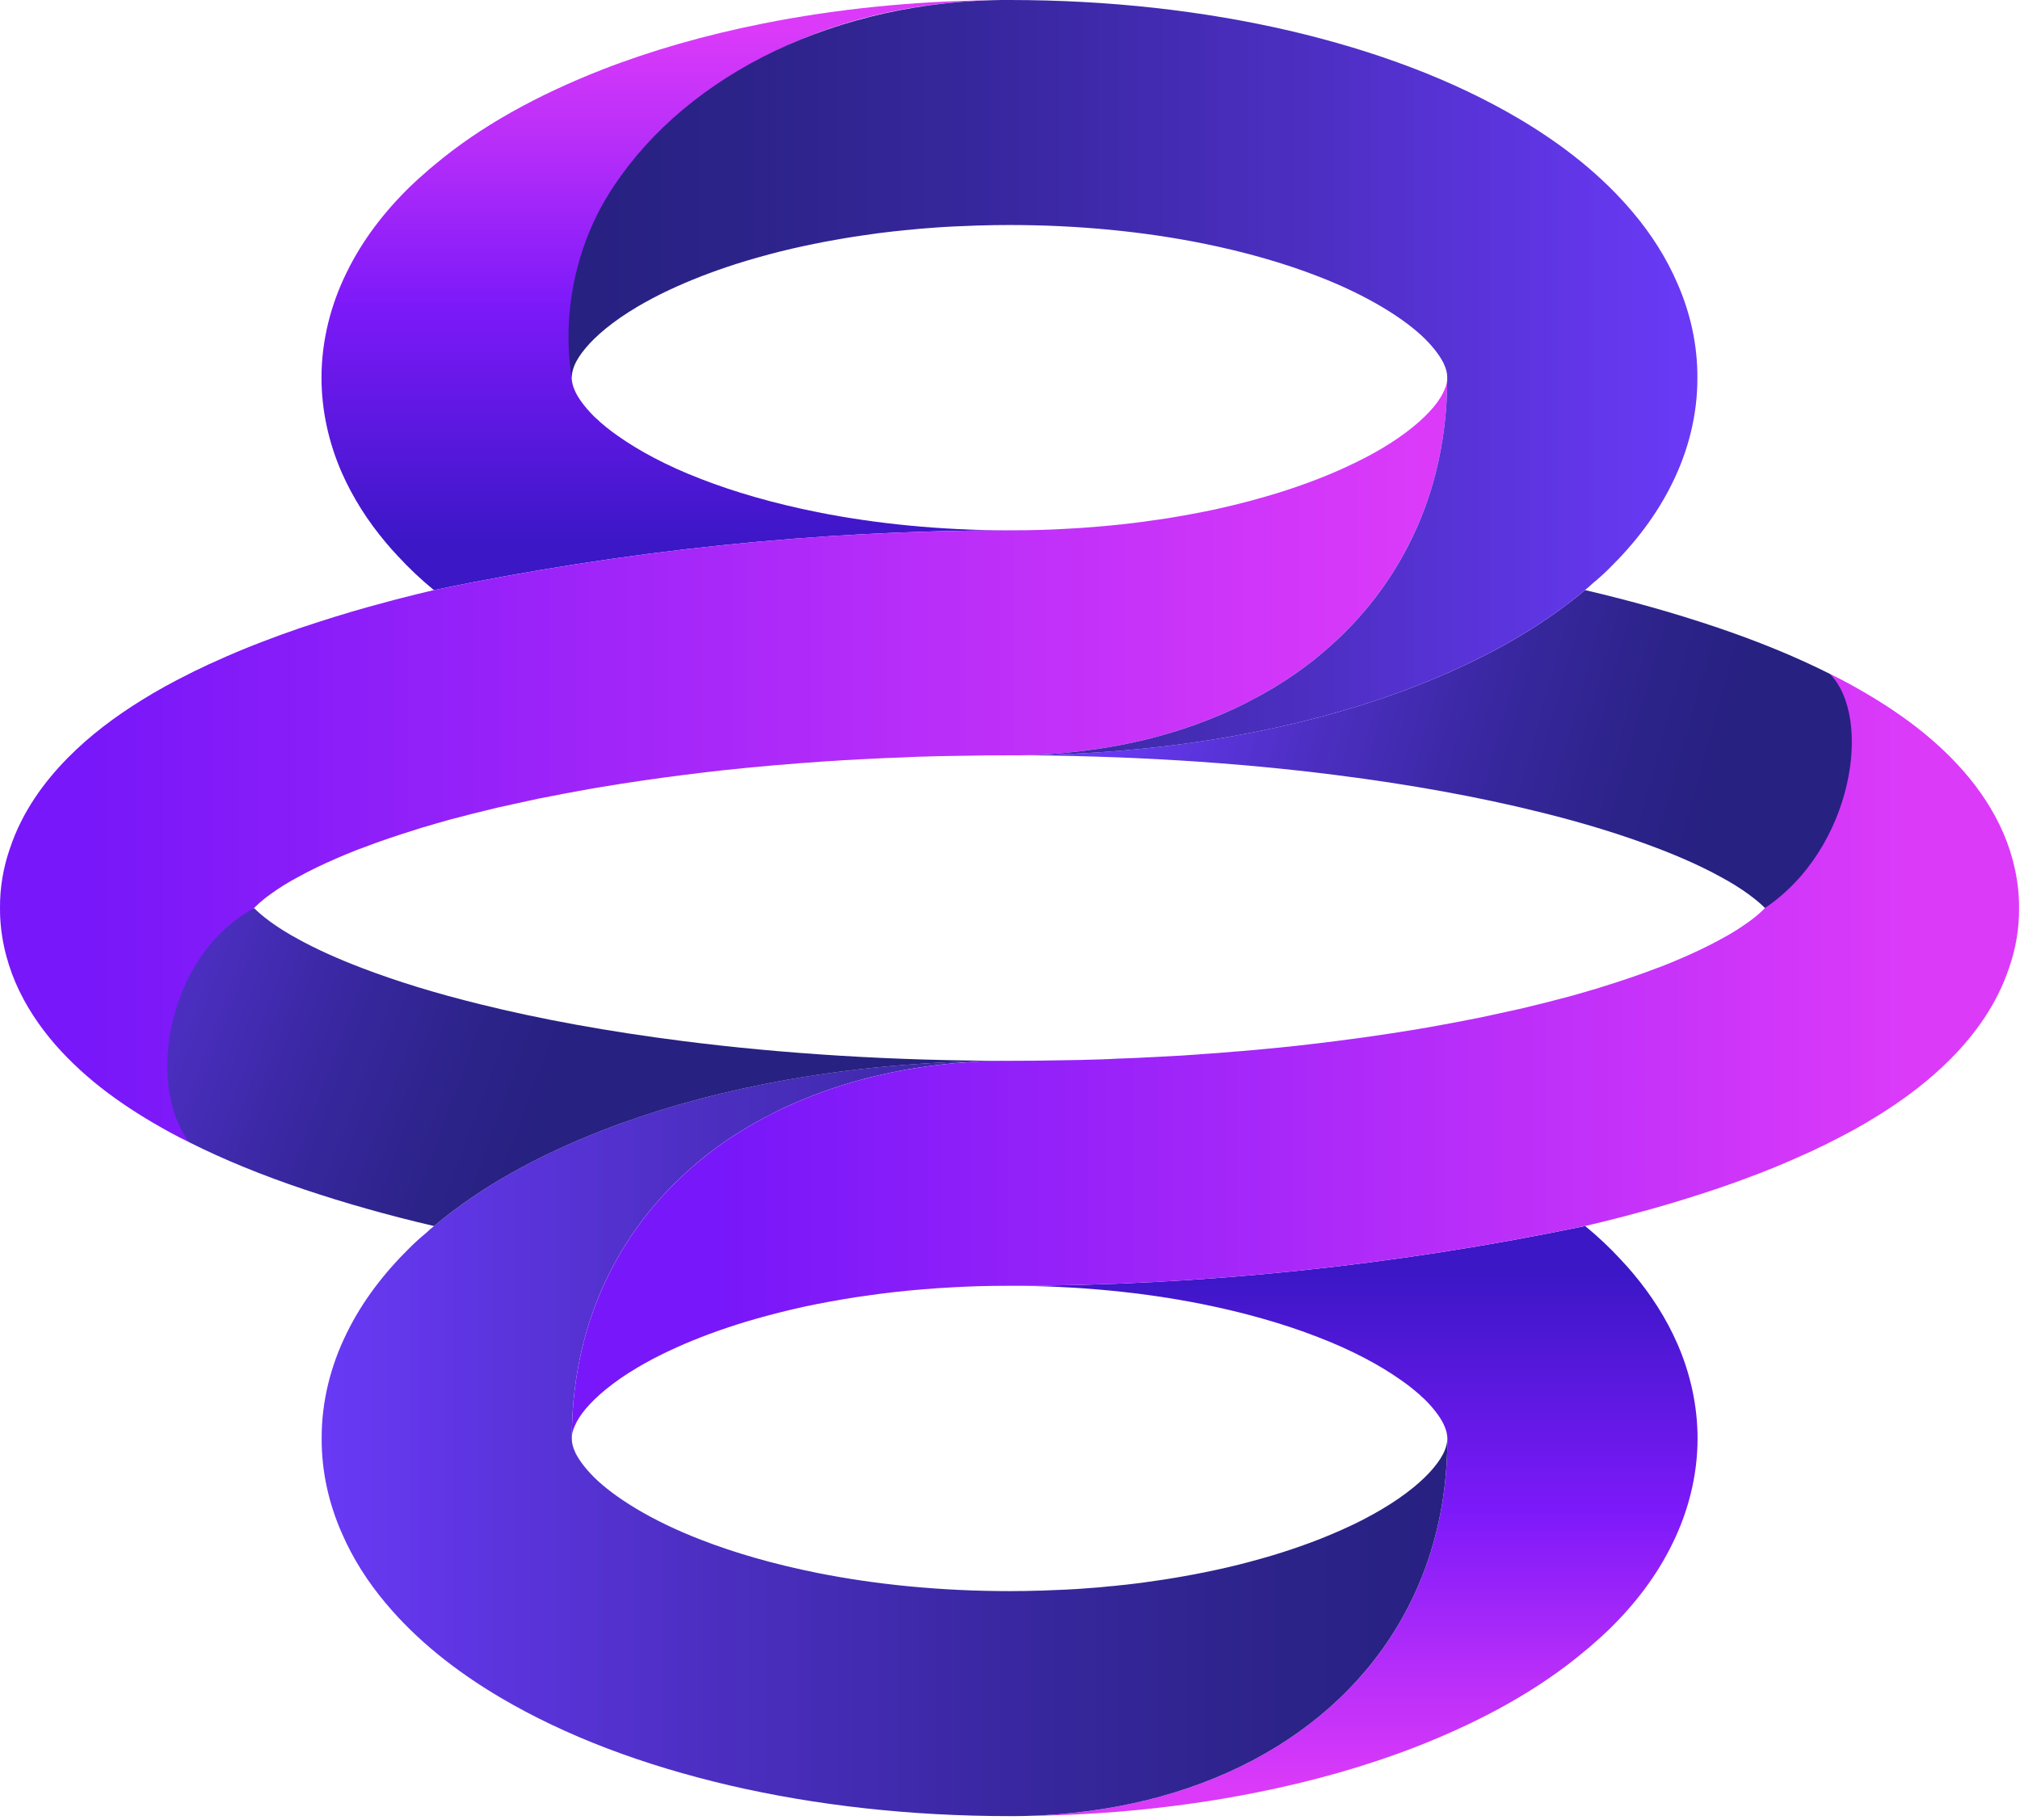
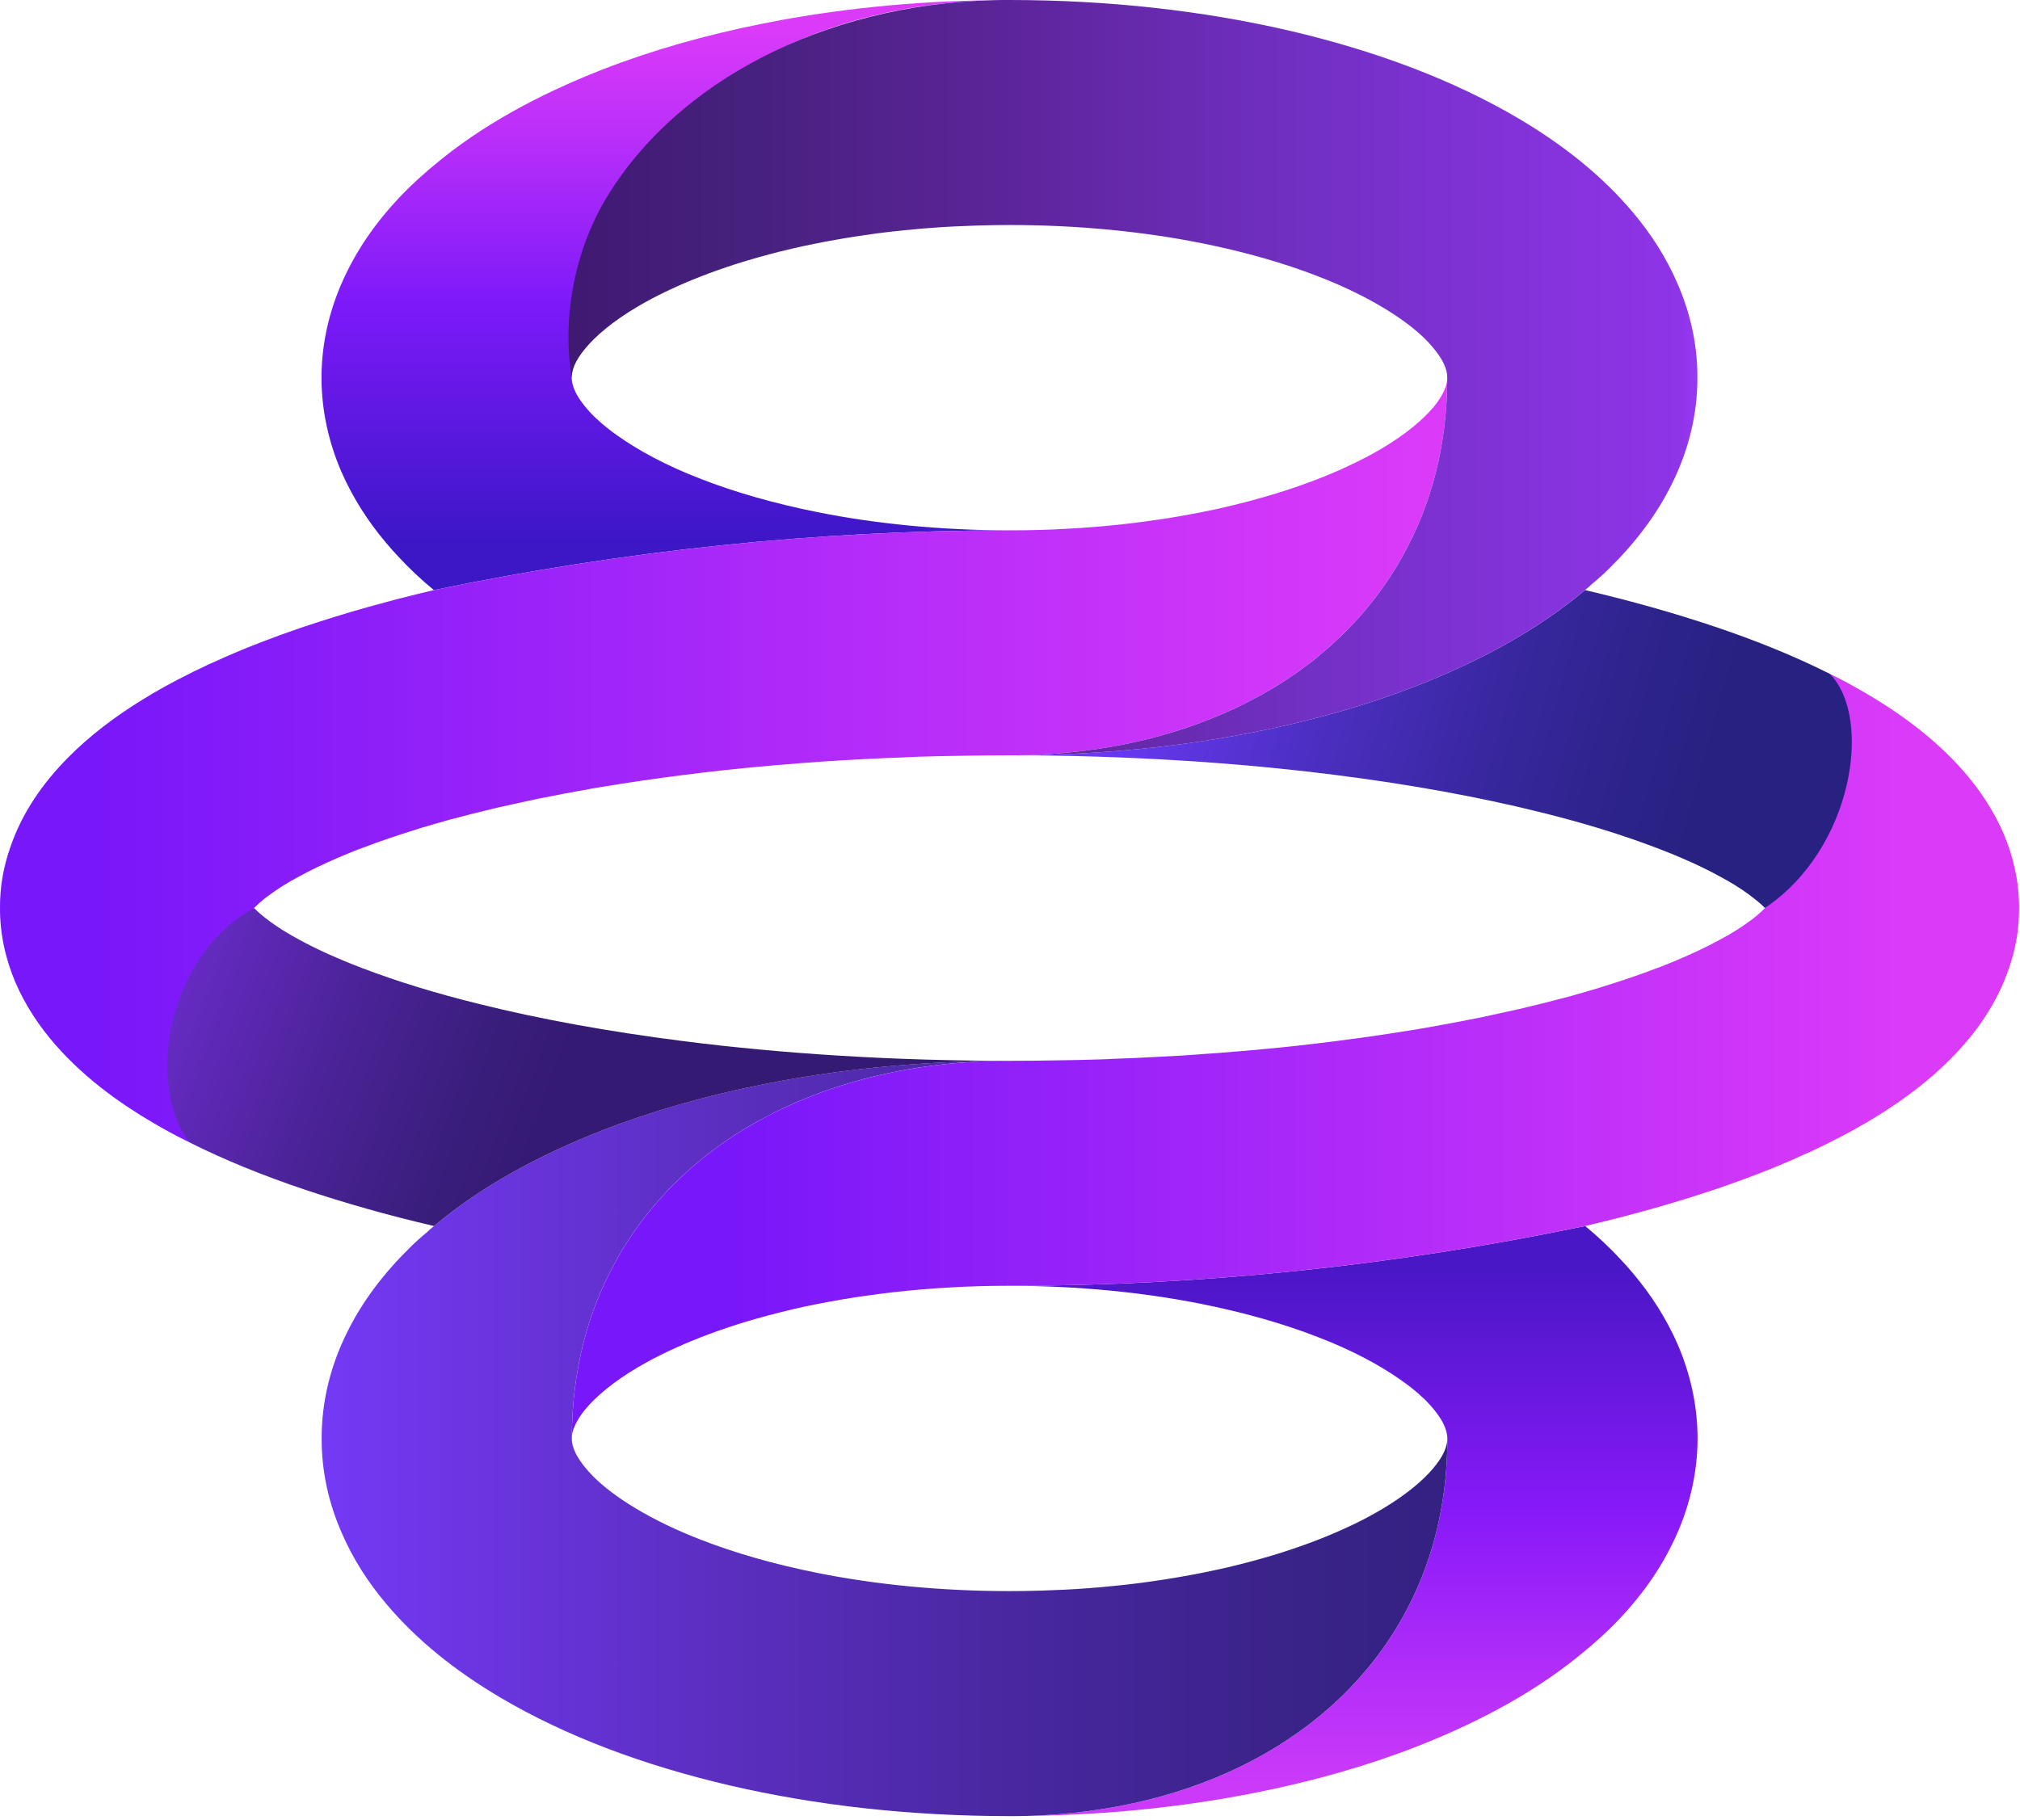
<svg xmlns="http://www.w3.org/2000/svg" width="516" height="465" viewBox="0 0 516 465" fill="none">
  <path d="M172.959 344.214C170.724 345.2 168.578 346.227 166.614 347.293C168.575 346.266 170.721 345.238 172.959 344.214ZM235.766 329.433C230.972 329.801 226.317 330.335 221.797 330.992C226.317 330.335 230.972 329.843 235.766 329.433Z" fill="url(#paint0_linear_2322_1038)" />
  <path d="M262.148 463.987C305.555 462.838 341.115 444.155 358.411 413.03C365.714 399.972 369.732 384.657 369.732 367.535C369.685 366.469 369.504 365.441 368.728 363.799C367.952 362.24 366.49 360.104 363.981 357.598C363.66 357.31 363.386 357.022 362.977 356.695C362.657 356.366 362.293 356.039 361.881 355.709C361.518 355.38 361.105 355.053 360.696 354.723C359.874 354.067 358.962 353.369 358.002 352.713C352.752 348.976 345.542 345.033 336.641 341.626C328.107 338.3 318.018 335.386 306.925 333.168C292.138 330.213 275.476 328.529 257.902 328.529C306.925 328.529 355.948 323.438 404.925 313.255C408.213 315.966 411.27 318.838 414.1 321.918C415.196 323.067 416.199 324.217 417.203 325.408C421.769 330.828 425.648 336.862 428.523 343.432C431.765 350.904 433.634 359.119 433.634 367.535C433.634 376.979 431.261 386.219 427.2 394.43C423.182 402.683 417.569 409.951 410.996 416.357C409.672 417.631 408.348 418.86 406.889 420.093C406.295 420.627 405.704 421.159 405.063 421.652C392.967 431.877 378.315 439.801 362.019 446.207C349.286 451.175 335.453 455.116 320.755 458.033C302.452 461.686 282.689 463.741 262.148 463.987Z" fill="url(#paint1_linear_2322_1038)" />
  <path d="M257.902 464.026C232.478 464.026 208.331 461.276 186.377 456.182C164.422 451.05 144.613 443.659 127.723 433.68C116.495 427.027 106.545 419.187 98.555 409.66C93.99 404.24 90.11 398.205 87.281 391.635C83.996 384.163 82.124 375.951 82.17 367.532C82.124 358.088 84.498 348.849 88.562 340.637C92.579 332.384 98.238 325.117 104.765 318.711C106.089 317.395 107.505 316.124 109.011 314.891C109.605 314.315 110.196 313.784 110.837 313.291C110.837 313.249 110.837 313.249 110.837 313.249C110.883 313.249 110.883 313.249 110.883 313.249C122.979 303.107 137.492 295.225 153.742 288.858C166.476 283.889 180.308 279.948 195.003 277.032C213.306 273.376 233.026 271.324 253.61 271.077C252.013 271.119 250.415 271.202 248.817 271.282C247.675 271.365 246.579 271.407 245.439 271.529C244.116 271.612 242.746 271.734 241.422 271.897C240.098 272.022 238.728 272.185 237.404 272.39C236.08 272.553 234.756 272.758 233.478 272.966C230.877 273.376 228.322 273.869 225.809 274.445C224.852 274.65 223.891 274.855 222.934 275.101C222.022 275.306 221.108 275.553 220.24 275.799C213.485 277.605 207.004 279.945 200.933 282.74C199.837 283.233 198.741 283.767 197.691 284.299C196.641 284.833 195.545 285.407 194.495 285.983C189.93 288.448 185.641 291.198 181.669 294.236C180.755 294.892 179.89 295.59 179.022 296.33C170.395 303.392 163.184 311.809 157.751 321.419C157.658 321.541 157.569 321.707 157.523 321.829C150.128 334.968 146.067 350.325 146.067 367.529C146.067 368.596 146.248 369.623 147.024 371.265C147.8 372.825 149.262 374.96 151.772 377.466C156.793 382.435 166.195 388.47 179.114 393.438C187.648 396.765 197.737 399.681 208.83 401.897C223.617 404.852 240.279 406.536 257.899 406.536C260.501 406.536 263.056 406.494 265.614 406.414H265.888C267.942 406.331 269.996 406.25 272.049 406.167C274.195 406.084 276.295 405.921 278.394 405.757C280.128 405.635 281.772 405.511 283.462 405.306C284.192 405.264 284.875 405.184 285.608 405.101C286.978 404.979 288.302 404.813 289.669 404.65C290.355 404.566 290.993 404.486 291.676 404.403C293.092 404.198 294.552 403.993 295.968 403.788C296.516 403.705 297.064 403.625 297.612 403.542C299.164 403.295 300.715 403.049 302.267 402.761C306.1 402.104 309.798 401.323 313.403 400.503C317.51 399.559 321.392 398.49 325.133 397.382C331.66 395.41 337.593 393.195 342.796 390.854C345.034 389.868 347.177 388.841 349.141 387.775C350.465 387.077 351.696 386.379 352.885 385.681C359.23 381.945 363.657 378.126 366.166 375.087C367.626 373.362 368.494 371.886 368.996 370.734C369.544 369.379 369.679 368.476 369.725 367.532C369.725 384.653 365.708 399.969 358.405 413.027C341.105 444.152 305.549 462.835 262.142 463.984C260.778 464.026 259.318 464.026 257.902 464.026Z" fill="url(#paint2_linear_2322_1038)" />
  <path d="M349.147 387.778C347.183 388.845 345.04 389.872 342.802 390.858C345.04 389.831 347.186 388.806 349.147 387.778Z" fill="url(#paint3_linear_2322_1038)" />
  <path d="M146.073 367.535C146.073 350.331 150.137 334.974 157.529 321.835C157.575 321.713 157.664 321.547 157.757 321.425C163.188 311.818 170.401 303.401 179.028 296.336C179.896 295.596 180.761 294.94 181.676 294.242C185.647 291.204 189.939 288.454 194.502 285.989C195.552 285.413 196.601 284.84 197.697 284.305C198.747 283.771 199.843 283.239 200.939 282.746C207.011 279.954 213.491 277.614 220.246 275.805C221.158 275.559 222.026 275.312 222.94 275.107C223.898 274.861 224.858 274.656 225.816 274.451C228.325 273.875 230.883 273.385 233.485 272.972C234.809 272.767 236.086 272.562 237.41 272.396C238.734 272.191 240.058 272.028 241.428 271.903C242.752 271.74 244.122 271.615 245.446 271.535C246.588 271.452 247.681 271.371 248.823 271.288C250.421 271.205 252.019 271.125 253.617 271.083H253.663C255.079 271.042 256.446 271.042 257.862 271.042H258.044C262.151 271.042 266.215 271 270.276 270.92C274.02 270.878 277.717 270.795 281.415 270.673C282.6 270.632 283.789 270.59 284.931 270.51C288.126 270.427 291.276 270.263 294.379 270.1C294.426 270.1 294.426 270.1 294.472 270.1C298.259 269.937 302.002 269.69 305.7 269.444C306.02 269.444 306.294 269.402 306.614 269.361C309.672 269.156 312.732 268.951 315.743 268.663C316.928 268.58 318.07 268.499 319.259 268.375C321.223 268.211 323.138 268.006 325.056 267.84C327.063 267.635 329.074 267.43 331.035 267.225C334.551 266.815 337.971 266.444 341.352 265.993C348.519 265.09 355.456 264.062 362.121 262.955C364.175 262.625 366.185 262.257 368.146 261.888C370.474 261.478 372.801 261.027 375.086 260.573C377.185 260.204 379.239 259.753 381.292 259.299C383.802 258.764 386.222 258.233 388.595 257.698C390.147 257.33 391.652 256.959 393.115 256.59C394.531 256.261 395.944 255.892 397.314 255.524C399.823 254.909 402.243 254.25 404.571 253.552C405.165 253.389 405.759 253.184 406.35 253.017C407.308 252.771 408.268 252.483 409.226 252.156C414.247 250.597 418.902 249.035 423.148 247.393C423.97 247.105 424.746 246.816 425.522 246.49C427.073 245.875 428.536 245.257 429.949 244.642C433.462 243.122 436.658 241.563 439.352 240.084C442.319 238.524 444.736 236.962 446.654 235.567C448.114 234.539 449.256 233.556 450.078 232.775C450.398 232.487 450.598 232.243 450.854 231.994C471.441 211.843 473.125 187.058 467.424 172.169C469.114 172.992 470.801 173.853 472.445 174.756C483.673 180.915 493.624 187.936 501.702 197.175C505.72 201.814 509.233 207.029 511.788 212.942C514.298 218.814 515.806 225.383 515.76 232.035C515.806 237.292 514.892 242.507 513.205 247.309C510.147 256.466 504.67 264.104 498.325 270.51C492.755 276.135 486.41 280.898 479.52 285.169C475.687 287.551 471.669 289.767 467.424 291.863C466.512 292.356 465.598 292.808 464.64 293.217C463.363 293.874 462.039 294.491 460.669 295.065C457.017 296.749 453.274 298.308 449.348 299.828C446.06 301.102 442.683 302.332 439.216 303.523C438.807 303.645 438.394 303.811 437.985 303.933C432.828 305.658 427.532 307.301 422.009 308.86C419.771 309.477 417.489 310.092 415.208 310.707C414.66 310.829 414.158 310.995 413.61 311.117C410.781 311.856 407.905 312.554 404.937 313.252C404.891 313.252 404.891 313.252 404.891 313.252C355.914 323.436 306.938 328.526 257.915 328.526H257.367C252.484 328.526 247.69 328.651 242.989 328.936C240.569 329.058 238.149 329.224 235.778 329.429C230.985 329.798 226.33 330.332 221.81 330.988C219.529 331.277 217.291 331.645 215.102 332.016C212.91 332.384 210.721 332.797 208.621 333.207C206.475 333.617 204.421 334.068 202.368 334.561C198.307 335.506 194.379 336.572 190.638 337.682C184.111 339.654 178.175 341.87 172.972 344.21C170.737 345.196 168.591 346.224 166.627 347.29C165.303 347.988 164.071 348.686 162.883 349.384C156.538 353.12 152.157 356.939 149.601 359.977C148.142 361.703 147.32 363.179 146.818 364.331C146.212 365.647 146.073 366.549 146.073 367.535Z" fill="url(#paint4_linear_2322_1038)" />
  <path d="M342.802 119.816C345.04 118.83 347.183 117.802 349.147 116.736C347.186 117.763 345.04 118.788 342.802 119.816ZM279.996 134.597C284.789 134.228 289.444 133.694 293.964 133.037C289.444 133.694 284.789 134.187 279.996 134.597Z" fill="url(#paint5_linear_2322_1038)" />
  <path d="M404.879 150.776C404.879 150.776 404.879 150.776 404.925 150.776C416.701 153.527 427.702 156.648 437.972 160.096C448.606 163.669 458.422 167.651 467.415 172.168C478.492 183.374 473.35 216.908 450.845 231.993C449.065 230.188 445.275 227.108 439.342 223.945C435.005 221.563 429.527 219.059 423.139 216.636C414.648 213.393 404.516 210.23 393.106 207.438C377.906 203.661 360.425 200.459 341.346 198.036C315.922 194.793 287.622 192.984 257.863 192.984C259.279 192.984 260.692 192.984 262.108 192.943H262.154C282.739 192.696 302.458 190.644 320.761 186.988C335.459 184.072 349.289 180.131 362.023 175.162C378.269 168.801 392.786 160.918 404.879 150.776Z" fill="url(#paint6_linear_2322_1038)" />
  <path d="M253.614 0.042C210.206 1.191 174.647 19.875 157.347 50.999C150.045 64.057 146.027 79.37 146.027 96.494C146.073 97.56 146.255 98.588 147.03 100.23C147.806 101.79 149.269 103.925 151.778 106.431C152.098 106.719 152.372 107.005 152.782 107.334C153.102 107.664 153.465 107.991 153.878 108.32C154.241 108.65 154.653 108.976 155.063 109.306C155.885 109.962 156.796 110.66 157.757 111.317C163.006 115.053 170.217 118.994 179.117 122.403C187.651 125.729 197.741 128.643 208.833 130.861C223.624 133.817 240.283 135.5 257.856 135.5C208.833 135.5 159.81 140.591 110.834 150.774C107.546 148.063 104.488 145.191 101.659 142.111C100.563 140.962 99.559 139.813 98.556 138.622C93.99 133.202 90.111 127.167 87.235 120.597C83.996 113.125 82.124 104.914 82.124 96.494C82.124 87.05 84.498 77.811 88.559 69.599C92.577 61.346 98.189 54.079 104.762 47.673C106.086 46.399 107.41 45.169 108.869 43.937C109.464 43.402 110.055 42.87 110.695 42.377C122.791 32.152 137.443 24.228 153.739 17.822C166.473 12.854 180.306 8.913 195 5.997C213.31 2.343 233.072 0.288 253.614 0.042Z" fill="url(#paint7_linear_2322_1038)" />
  <path d="M166.614 76.251C168.575 75.184 170.721 74.157 172.959 73.171C170.721 74.198 168.575 75.223 166.614 76.251Z" fill="url(#paint8_linear_2322_1038)" />
  <path d="M369.689 96.493C369.689 113.698 365.625 129.055 358.233 142.193C358.186 142.318 358.097 142.481 358.005 142.603C352.574 152.211 345.36 160.628 336.734 167.693C335.865 168.432 335 169.088 334.086 169.786C330.114 172.825 325.823 175.575 321.26 178.04C320.21 178.616 319.16 179.189 318.064 179.724C317.014 180.258 315.918 180.79 314.822 181.283C308.751 184.074 302.27 186.415 295.515 188.223C294.604 188.47 293.736 188.716 292.821 188.921C291.864 189.168 290.903 189.373 289.946 189.578C287.437 190.154 284.878 190.644 282.277 191.056C280.953 191.261 279.675 191.466 278.351 191.633C277.027 191.838 275.704 192.001 274.334 192.126C273.01 192.289 271.64 192.414 270.316 192.494C269.174 192.577 268.078 192.657 266.938 192.74C265.341 192.823 263.743 192.904 262.145 192.945H262.099C260.682 192.987 259.315 192.987 257.899 192.987H257.718C253.611 192.987 249.547 193.028 245.486 193.109C241.742 193.15 238.044 193.233 234.35 193.355C233.161 193.397 231.976 193.438 230.834 193.519C227.638 193.602 224.489 193.765 221.385 193.929C221.339 193.929 221.339 193.929 221.293 193.929C217.506 194.092 213.762 194.338 210.065 194.585C209.745 194.585 209.471 194.626 209.15 194.668C206.093 194.873 203.033 195.078 200.022 195.366C198.837 195.449 197.694 195.529 196.506 195.654C194.545 195.817 192.627 196.022 190.709 196.188C188.701 196.393 186.691 196.598 184.73 196.803C181.214 197.213 177.79 197.584 174.413 198.036C167.245 198.939 160.309 199.966 153.644 201.074C151.59 201.404 149.58 201.772 147.618 202.14C145.291 202.55 142.963 203.002 140.679 203.453C138.579 203.821 136.526 204.276 134.472 204.727C131.963 205.261 129.543 205.793 127.169 206.328C125.618 206.696 124.112 207.067 122.65 207.436C121.234 207.765 119.82 208.134 118.45 208.502C115.941 209.117 113.521 209.776 111.194 210.474C110.6 210.637 110.008 210.842 109.414 211.008C108.457 211.255 107.496 211.543 106.539 211.87C101.517 213.429 96.862 214.991 92.617 216.633C91.795 216.921 91.019 217.209 90.243 217.536C88.691 218.151 87.229 218.769 85.816 219.383C82.303 220.904 79.107 222.463 76.413 223.942C73.445 225.501 71.028 227.063 69.11 228.459C67.651 229.487 66.509 230.47 65.687 231.251C65.367 231.539 65.139 231.744 64.911 231.99C47.793 249.563 43.778 280.441 48.341 291.857C46.654 291.034 44.964 290.173 43.32 289.27C32.092 283.111 22.141 276.09 14.062 266.851C10.045 262.212 6.532 256.997 3.973 251.084C1.464 245.212 -0.045 238.643 0.002 231.99C-0.045 226.734 0.87 221.519 2.557 216.716C5.614 207.56 11.091 199.922 17.437 193.516C23.006 187.891 29.351 183.127 36.242 178.857C40.075 176.475 44.092 174.259 48.338 172.163C49.252 171.67 50.164 171.218 51.121 170.808C52.399 170.152 53.723 169.537 55.093 168.961C58.744 167.277 62.488 165.718 66.413 164.197C69.701 162.923 73.079 161.694 76.546 160.503C76.955 160.378 77.368 160.215 77.777 160.093C82.934 158.368 88.229 156.725 93.753 155.166C95.991 154.551 98.272 153.934 100.554 153.319C101.102 153.194 101.603 153.031 102.151 152.909C104.981 152.169 107.856 151.471 110.824 150.773C110.871 150.773 110.871 150.773 110.871 150.773C159.847 140.59 208.824 135.499 257.847 135.499H258.395C263.278 135.499 268.071 135.375 272.773 135.09C275.193 134.968 277.609 134.801 279.986 134.597C284.78 134.228 289.435 133.694 293.954 133.037C296.236 132.749 298.474 132.381 300.663 132.01C302.855 131.641 305.044 131.229 307.144 130.819C309.29 130.409 311.343 129.958 313.397 129.465C317.458 128.52 321.386 127.451 325.127 126.343C331.654 124.371 337.586 122.156 342.793 119.816C345.031 118.83 347.174 117.802 349.138 116.736C350.462 116.038 351.693 115.34 352.882 114.642C359.227 110.906 363.608 107.087 366.163 104.048C367.623 102.323 368.445 100.847 368.947 99.695C369.55 98.382 369.689 97.479 369.689 96.493Z" fill="url(#paint9_linear_2322_1038)" />
  <path d="M110.883 313.253C110.883 313.253 110.883 313.253 110.837 313.253C99.06 310.503 88.06 307.382 77.789 303.933C67.155 300.361 57.34 296.378 48.347 291.861C37.187 277 42.652 244.097 64.917 232.036C66.697 233.842 70.487 236.922 76.419 240.084C80.754 242.466 86.234 244.97 92.623 247.393C101.114 250.636 111.246 253.799 122.656 256.591C137.856 260.369 155.337 263.57 174.416 265.994C199.84 269.237 228.14 271.045 257.899 271.045C256.483 271.045 255.07 271.045 253.654 271.087H253.607C233.023 271.333 213.304 273.385 195 277.041C180.302 279.958 166.473 283.899 153.739 288.867C137.492 295.229 122.976 303.111 110.883 313.253Z" fill="url(#paint10_linear_2322_1038)" />
  <path d="M257.856 0C283.28 0 307.427 2.75 329.381 7.843C351.336 12.975 371.148 20.367 388.035 30.346C399.263 36.998 409.213 44.839 417.203 54.366C421.768 59.786 425.648 65.821 428.477 72.39C431.765 79.863 433.634 88.074 433.588 96.494C433.634 105.938 431.26 115.177 427.196 123.389C423.178 131.642 417.52 138.909 410.993 145.315C409.669 146.628 408.256 147.902 406.747 149.134C406.153 149.711 405.562 150.242 404.921 150.735C404.921 150.777 404.921 150.777 404.921 150.777C404.875 150.777 404.875 150.777 404.875 150.777C392.779 160.919 378.266 168.801 362.016 175.168C349.282 180.137 335.449 184.078 320.755 186.994C302.451 190.65 282.732 192.702 262.148 192.949C263.745 192.907 265.343 192.824 266.941 192.744C268.083 192.661 269.179 192.622 270.319 192.497C271.642 192.414 273.012 192.292 274.336 192.129C275.66 192.004 277.03 191.841 278.354 191.636C279.678 191.472 281.002 191.268 282.279 191.06C284.881 190.65 287.436 190.157 289.949 189.581C290.906 189.376 291.867 189.171 292.824 188.924C293.739 188.72 294.65 188.473 295.518 188.227C302.273 186.421 308.754 184.081 314.825 181.286C315.921 180.793 317.017 180.259 318.067 179.727C319.117 179.192 320.213 178.619 321.263 178.043C325.828 175.578 330.117 172.828 334.089 169.79C335.003 169.133 335.868 168.435 336.736 167.696C345.363 160.634 352.577 152.217 358.008 142.607C358.1 142.482 358.189 142.319 358.235 142.197C365.631 129.058 369.691 113.701 369.691 96.496C369.691 95.427 369.51 94.403 368.734 92.76C367.958 91.201 366.496 89.066 363.986 86.559C358.965 81.591 349.563 75.556 336.644 70.587C328.11 67.261 318.021 64.345 306.928 62.129C292.138 59.174 275.479 57.49 257.859 57.49C255.257 57.49 252.702 57.532 250.147 57.612H249.873C247.819 57.695 245.766 57.776 243.712 57.859C241.566 57.942 239.466 58.105 237.367 58.268C235.633 58.39 233.989 58.515 232.299 58.72C231.569 58.761 230.883 58.842 230.153 58.925C228.783 59.047 227.459 59.213 226.092 59.376C225.409 59.459 224.768 59.54 224.085 59.623C222.669 59.828 221.209 60.033 219.793 60.238C219.245 60.321 218.697 60.401 218.149 60.484C216.597 60.731 215.046 60.977 213.494 61.265C209.661 61.922 205.964 62.703 202.358 63.522C198.251 64.467 194.369 65.536 190.628 66.644C184.101 68.615 178.169 70.831 172.962 73.171C170.727 74.157 168.581 75.185 166.617 76.251C165.293 76.949 164.062 77.647 162.873 78.345C156.528 82.081 152.101 85.9 149.592 88.938C148.129 90.664 147.264 92.14 146.762 93.292C146.214 94.646 146.079 95.549 146.033 96.496C143.409 80.012 147.31 62.993 155.127 50.179C172.962 20.943 210.209 1.194 253.619 0.044C254.98 -3.21386e-06 256.443 0 257.856 0Z" fill="url(#paint11_linear_2322_1038)" />
  <defs>
    <linearGradient id="paint0_linear_2322_1038" x1="201.189" y1="329.692" x2="201.189" y2="346.902" gradientUnits="userSpaceOnUse">
-       <stop stop-color="#DB3AF9" />
-       <stop offset="0.14" stop-color="#B73AF9" />
-       <stop offset="0.447" stop-color="#5E3AF9" />
-       <stop offset="0.574" stop-color="#373AF9" />
-       <stop offset="0.671" stop-color="#3537F2" />
-       <stop offset="0.809" stop-color="#3030E0" />
-       <stop offset="0.971" stop-color="#2924C1" />
-       <stop offset="1" stop-color="#2721BB" />
+       <stop stop-color="#993AF9" />
+       <stop offset="0.024" stop-color="#8F34E8" />
+       <stop offset="0.345" stop-color="#7330C5" />
+       <stop offset="0.626" stop-color="#5C2499" />
+       <stop offset="0.854" stop-color="#46217D" />
+       <stop offset="1" stop-color="#401973" />
    </linearGradient>
    <linearGradient id="paint1_linear_2322_1038" x1="345.77" y1="456.527" x2="345.77" y2="324.404" gradientUnits="userSpaceOnUse">
-       <stop stop-color="#DB3AF9" />
-       <stop offset="0.216" stop-color="#B82EF9" />
-       <stop offset="0.532" stop-color="#7D19F9" />
-       <stop offset="1" stop-color="#3B17C6" />
+       <stop stop-color="#CC3AF9" />
+       <stop offset="0.216" stop-color="#B32EF9" />
+       <stop offset="0.532" stop-color="#8819F9" />
+       <stop offset="1" stop-color="#4A17C6" />
    </linearGradient>
    <linearGradient id="paint2_linear_2322_1038" x1="75.833" y1="367.555" x2="371.051" y2="367.555" gradientUnits="userSpaceOnUse">
-       <stop stop-color="#6B3AF9" />
-       <stop offset="0.024" stop-color="#6939F5" />
-       <stop offset="0.345" stop-color="#4D2FC3" />
-       <stop offset="0.626" stop-color="#38279F" />
-       <stop offset="0.854" stop-color="#2C2389" />
-       <stop offset="1" stop-color="#272181" />
+       <stop stop-color="#783AF9" />
+       <stop offset="0.024" stop-color="#7439F5" />
+       <stop offset="0.345" stop-color="#5D2FC3" />
+       <stop offset="0.626" stop-color="#48279F" />
+       <stop offset="0.854" stop-color="#3A2389" />
+       <stop offset="1" stop-color="#332181" />
    </linearGradient>
    <linearGradient id="paint3_linear_2322_1038" x1="345.975" y1="388.126" x2="345.975" y2="396.9" gradientUnits="userSpaceOnUse">
      <stop stop-color="#DB3AF9" />
-       <stop offset="0.14" stop-color="#B73AF9" />
-       <stop offset="0.447" stop-color="#5E3AF9" />
-       <stop offset="0.574" stop-color="#373AF9" />
-       <stop offset="0.671" stop-color="#3537F2" />
-       <stop offset="0.809" stop-color="#3030E0" />
-       <stop offset="0.971" stop-color="#2924C1" />
+       <stop stop-color="#8B3AF9" />
+       <stop offset="0.024" stop-color="#8334F0" />
+       <stop offset="0.345" stop-color="#672BC5" />
+       <stop offset="0.626" stop-color="#4C2399" />
+       <stop offset="0.854" stop-color="#3A1E7D" />
+       <stop offset="1" stop-color="#351A73" />
      <stop offset="1" stop-color="#2721BB" />
    </linearGradient>
    <linearGradient id="paint4_linear_2322_1038" x1="487.168" y1="269.852" x2="185.495" y2="269.852" gradientUnits="userSpaceOnUse">
      <stop stop-color="#DB3AF9" />
      <stop offset="0.387" stop-color="#B72DF9" />
      <stop offset="1" stop-color="#7817F9" />
    </linearGradient>
    <linearGradient id="paint5_linear_2322_1038" x1="314.569" y1="134.324" x2="314.569" y2="117.114" gradientUnits="userSpaceOnUse">
-       <stop stop-color="#DB3AF9" />
-       <stop offset="0.14" stop-color="#B73AF9" />
-       <stop offset="0.447" stop-color="#5E3AF9" />
-       <stop offset="0.574" stop-color="#373AF9" />
-       <stop offset="0.671" stop-color="#3537F2" />
-       <stop offset="0.809" stop-color="#3030E0" />
-       <stop offset="0.971" stop-color="#2924C1" />
-       <stop offset="1" stop-color="#2721BB" />
+       <stop stop-color="#8B3AF9" />
+       <stop offset="0.024" stop-color="#8334F0" />
+       <stop offset="0.345" stop-color="#672BC5" />
+       <stop offset="0.626" stop-color="#4C2399" />
+       <stop offset="0.854" stop-color="#3A1E7D" />
+       <stop offset="1" stop-color="#351A73" />
    </linearGradient>
    <linearGradient id="paint6_linear_2322_1038" x1="285.023" y1="161.453" x2="438.393" y2="204.076" gradientUnits="userSpaceOnUse">
      <stop stop-color="#6B3AF9" />
      <stop offset="0.024" stop-color="#6939F5" />
      <stop offset="0.345" stop-color="#4D2FC3" />
      <stop offset="0.626" stop-color="#38279F" />
      <stop offset="0.854" stop-color="#2C2389" />
      <stop offset="1" stop-color="#272181" />
    </linearGradient>
    <linearGradient id="paint7_linear_2322_1038" x1="169.988" y1="7.489" x2="169.988" y2="139.612" gradientUnits="userSpaceOnUse">
      <stop stop-color="#DB3AF9" />
      <stop offset="0.216" stop-color="#B82EF9" />
      <stop offset="0.532" stop-color="#7D19F9" />
      <stop offset="1" stop-color="#3B17C6" />
    </linearGradient>
    <linearGradient id="paint8_linear_2322_1038" x1="169.783" y1="75.889" x2="169.783" y2="67.115" gradientUnits="userSpaceOnUse">
      <stop stop-color="#DB3AF9" />
-       <stop offset="0.14" stop-color="#B73AF9" />
-       <stop offset="0.447" stop-color="#5E3AF9" />
-       <stop offset="0.574" stop-color="#373AF9" />
+       <stop offset="0.14" stop-color="#000" />
+       <stop offset="0.447" stop-color="#000" />
+       <stop offset="0.574" stop-color="#000" />
      <stop offset="0.671" stop-color="#3537F2" />
      <stop offset="0.809" stop-color="#3030E0" />
      <stop offset="0.971" stop-color="#2924C1" />
      <stop offset="1" stop-color="#2721BB" />
    </linearGradient>
    <linearGradient id="paint9_linear_2322_1038" x1="23.112" y1="194.176" x2="363.333" y2="194.176" gradientUnits="userSpaceOnUse">
      <stop stop-color="#7817F9" />
      <stop offset="0.613" stop-color="#B72DF9" />
      <stop offset="1" stop-color="#DB3AF9" />
    </linearGradient>
    <linearGradient id="paint10_linear_2322_1038" x1="-5.962" y1="235.463" x2="138.006" y2="288.81" gradientUnits="userSpaceOnUse">
-       <stop stop-color="#6B3AF9" />
-       <stop offset="0.024" stop-color="#6939F5" />
-       <stop offset="0.345" stop-color="#4D2FC3" />
-       <stop offset="0.626" stop-color="#38279F" />
-       <stop offset="0.854" stop-color="#2C2389" />
-       <stop offset="1" stop-color="#272181" />
+       <stop stop-color="#8B3AF9" />
+       <stop offset="0.024" stop-color="#8334F0" />
+       <stop offset="0.345" stop-color="#672BC5" />
+       <stop offset="0.626" stop-color="#4C2399" />
+       <stop offset="0.854" stop-color="#3A1E7D" />
+       <stop offset="1" stop-color="#351A73" />
    </linearGradient>
    <linearGradient id="paint11_linear_2322_1038" x1="435.441" y1="96.473" x2="147.683" y2="96.473" gradientUnits="userSpaceOnUse">
-       <stop stop-color="#6B3AF9" />
-       <stop offset="0.024" stop-color="#6939F5" />
-       <stop offset="0.345" stop-color="#4D2FC3" />
-       <stop offset="0.626" stop-color="#38279F" />
-       <stop offset="0.854" stop-color="#2C2389" />
-       <stop offset="1" stop-color="#272181" />
+       <stop stop-color="#993AF9" />
+       <stop offset="0.024" stop-color="#8F34E8" />
+       <stop offset="0.345" stop-color="#7330C5" />
+       <stop offset="0.626" stop-color="#5C2499" />
+       <stop offset="0.854" stop-color="#46217D" />
+       <stop offset="1" stop-color="#401973" />
    </linearGradient>
  </defs>
</svg>
